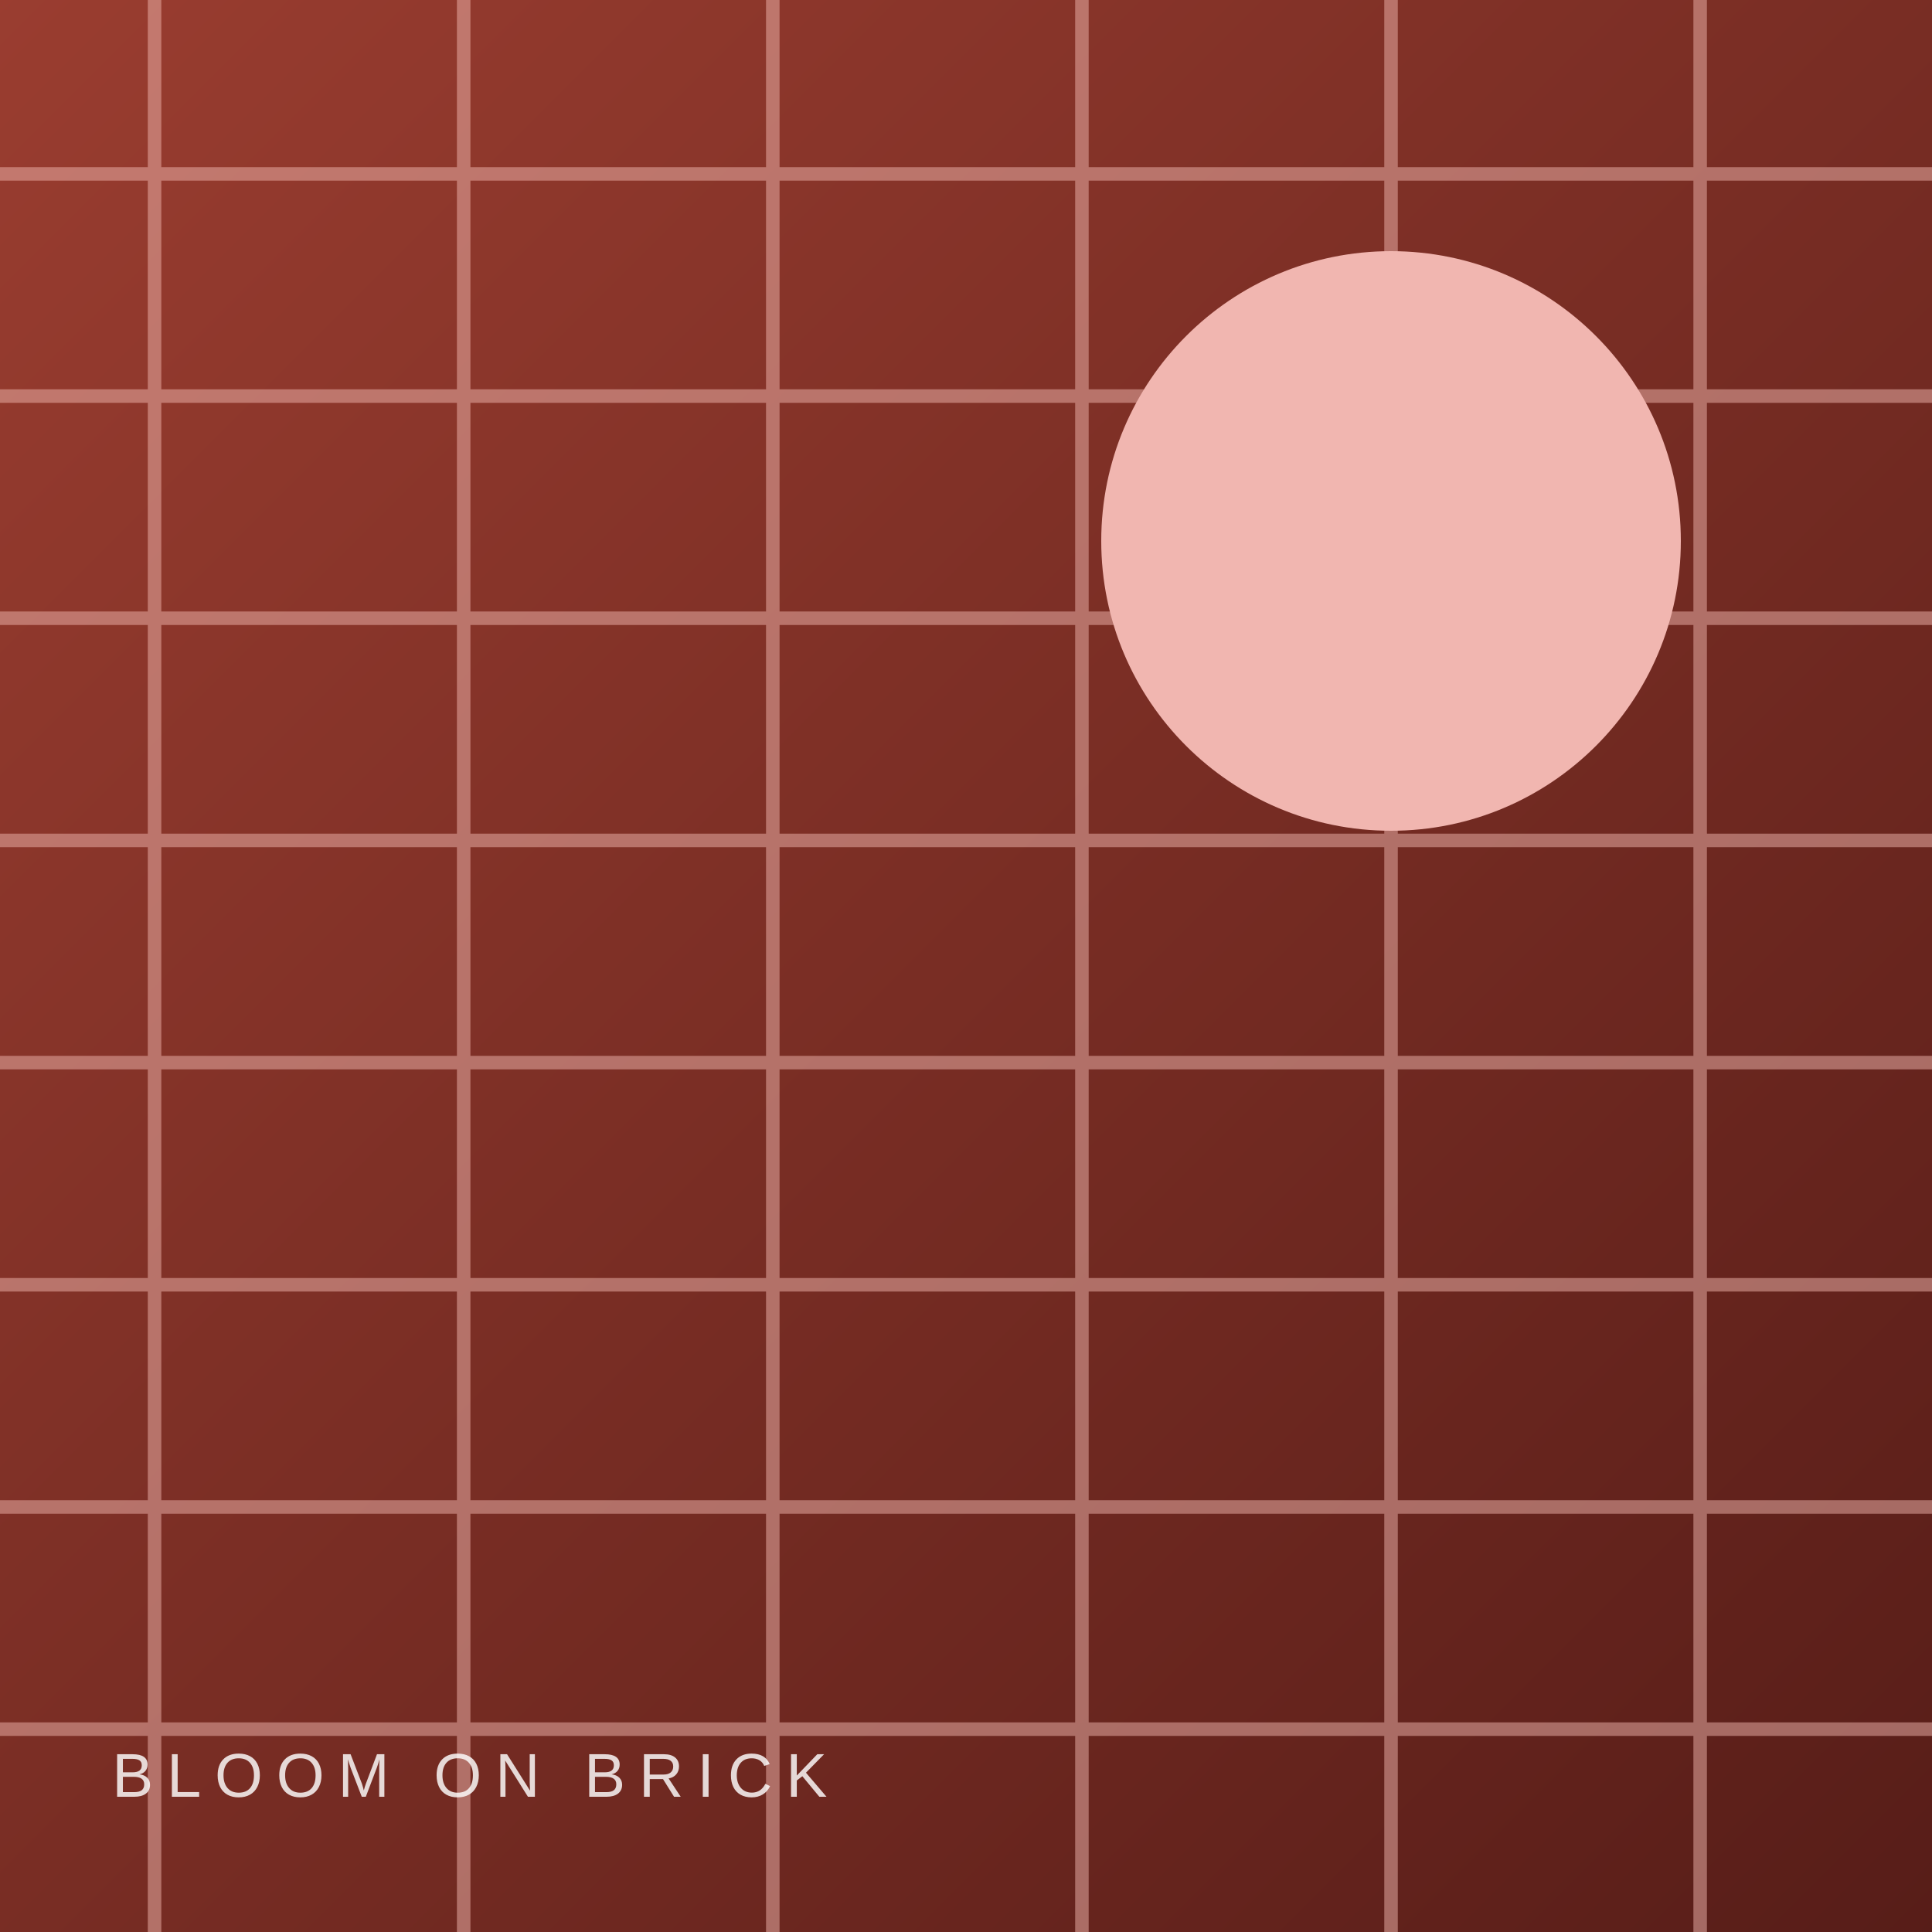
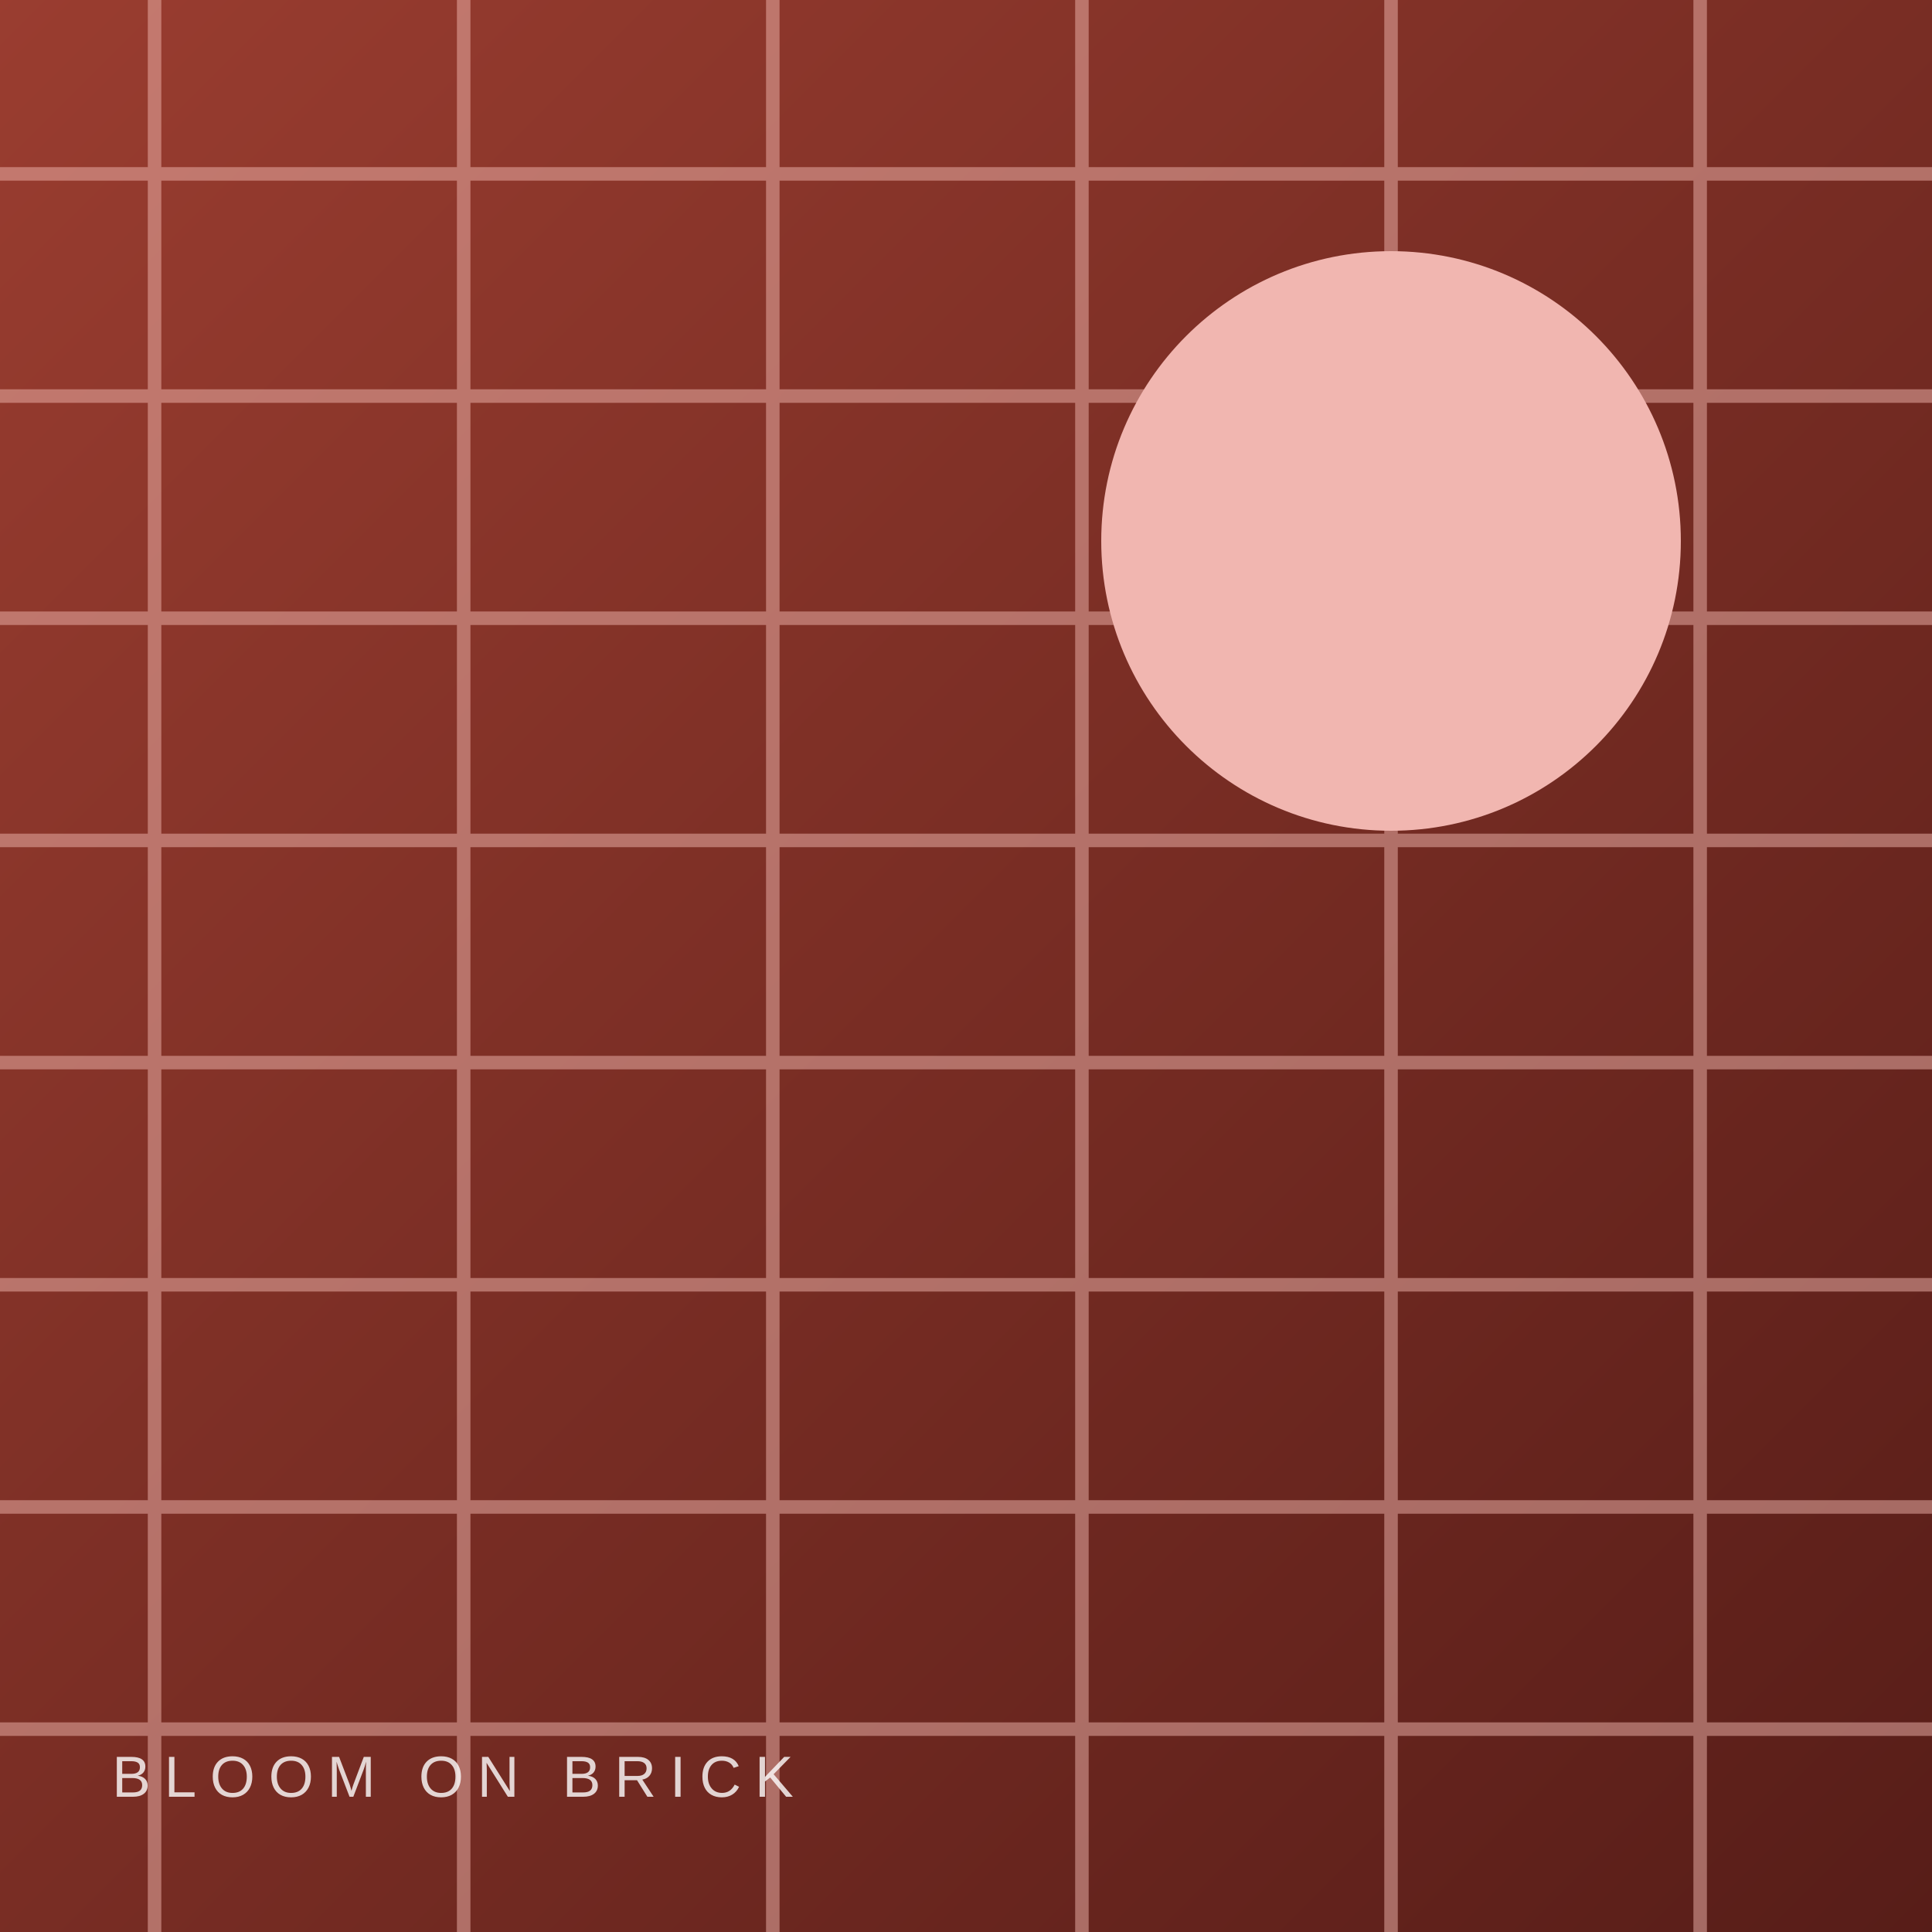
<svg xmlns="http://www.w3.org/2000/svg" viewBox="0 0 1000 1000">
  <defs>
    <linearGradient id="g" x1="0" y1="0" x2="1" y2="1">
      <stop stop-color="#9a3d30" />
      <stop offset="1" stop-color="#571d18" />
    </linearGradient>
  </defs>
  <rect width="1000" height="1000" fill="url(#g)" />
  <g opacity=".5" stroke="#efb5ad" stroke-width="7">
    <path d="M0 90 H1000" />
    <path d="M0 205 H1000" />
    <path d="M0 320 H1000" />
    <path d="M0 435 H1000" />
    <path d="M0 550 H1000" />
    <path d="M0 665 H1000" />
    <path d="M0 780 H1000" />
    <path d="M0 895 H1000" />
    <path d="M80 0 V1000" />
    <path d="M240 0 V1000" />
    <path d="M400 0 V1000" />
    <path d="M560 0 V1000" />
    <path d="M720 0 V1000" />
    <path d="M880 0 V1000" />
  </g>
  <circle cx="72%" cy="28%" r="15%" fill="#f1b6b0" />
-   <text x="58" y="930" font-family="Arial,sans-serif" font-size="32" letter-spacing="7" fill="#fff" opacity=".82">BLOOM ON BRICK</text>
+   <text x="58" y="930" font-family="Arial" font-size="30" letter-spacing="7" fill="#fff" opacity=".8">BLOOM ON BRICK</text>
</svg>
